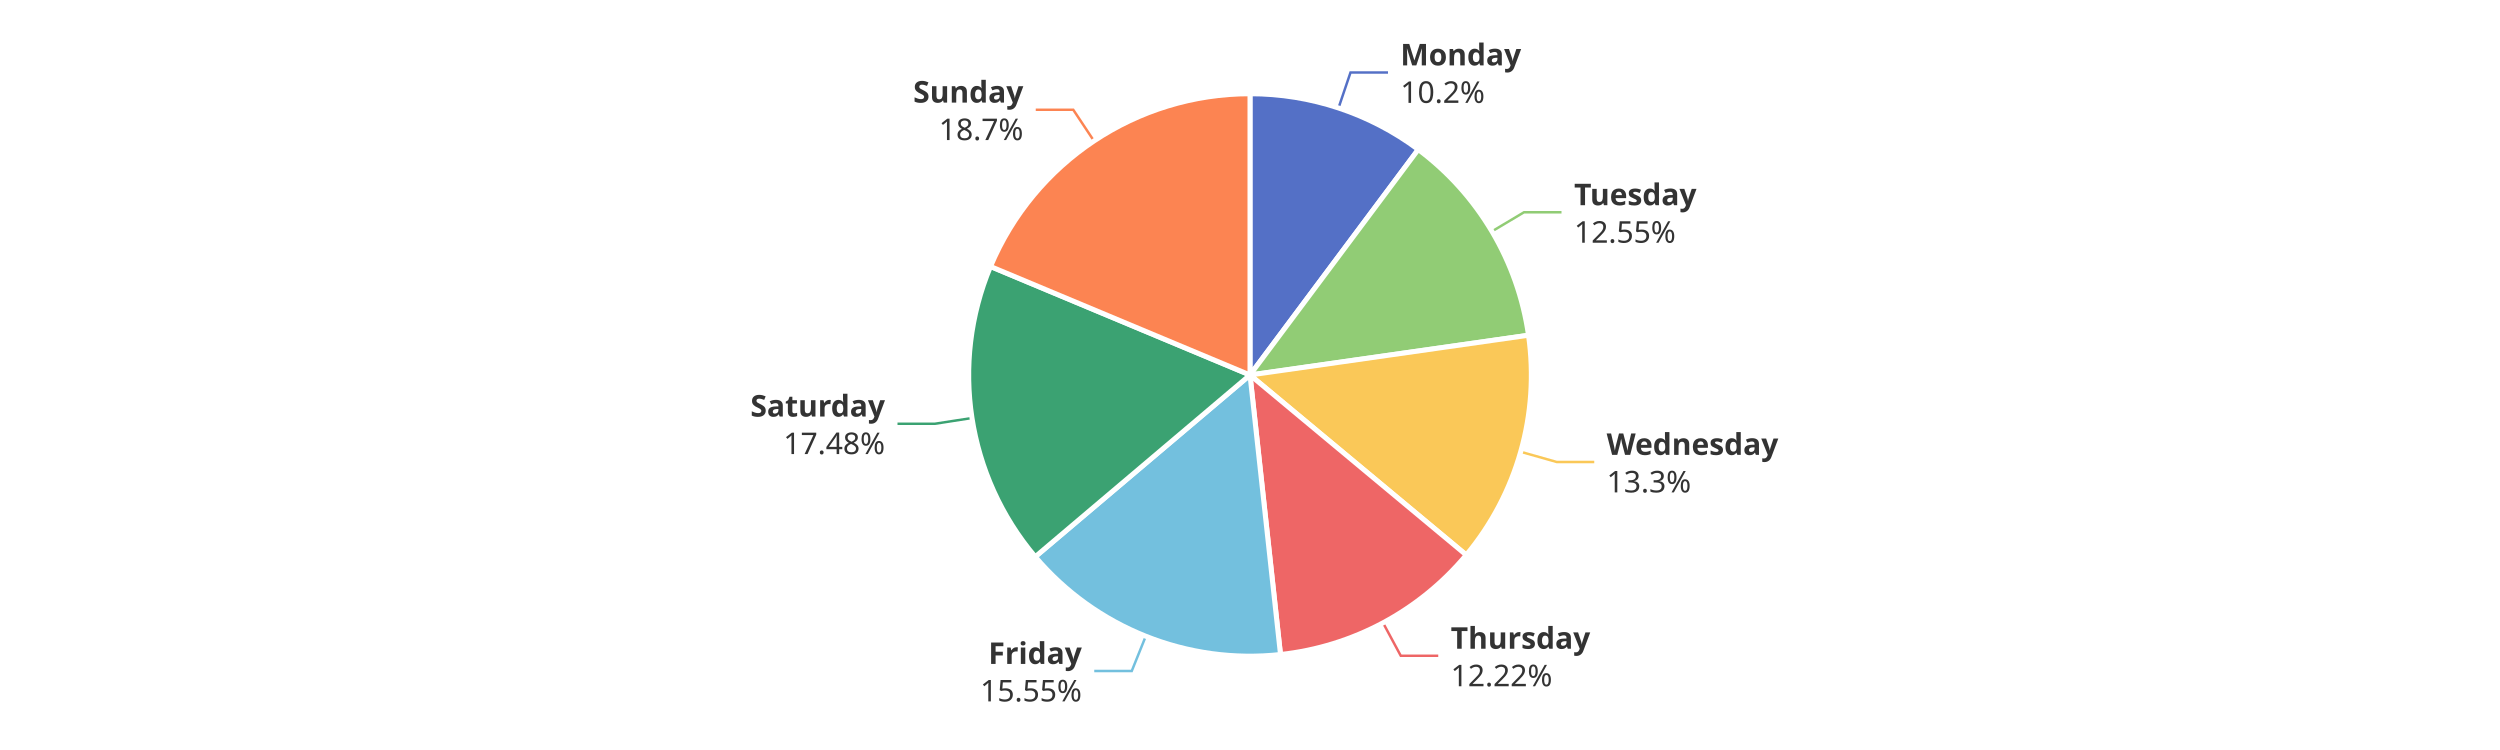
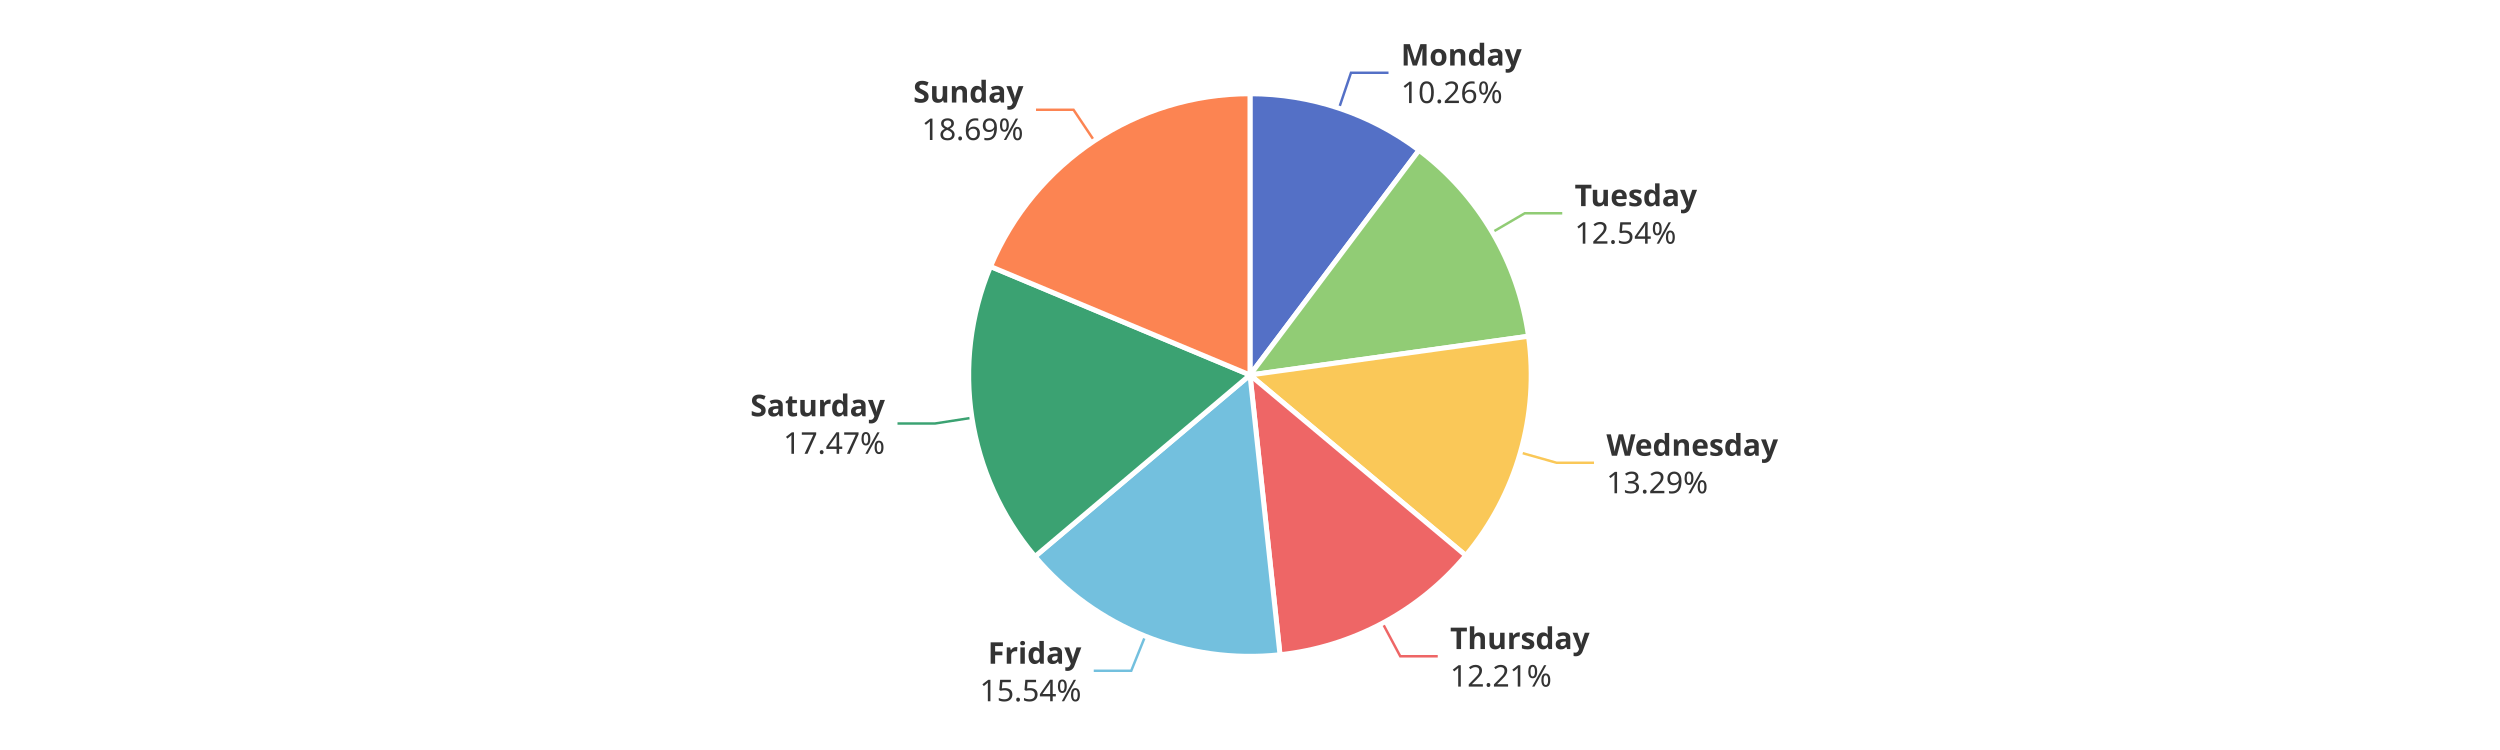
<svg xmlns="http://www.w3.org/2000/svg" width="1000" height="300" version="1.1" baseProfile="full" viewBox="0 0 1000 300">
  <rect width="1000" height="300" x="0" y="0" id="0" fill="#ffffff" />
-   <polyline points="535.4 43.2 540.2 29 555.2 29" fill="none" stroke="#5470c6" />
-   <polyline points="596.7 92.6 609.6 84.9 624.6 84.9" fill="none" stroke="#91cc75" />
-   <polyline points="608.2 180.7 622.7 184.8 637.7 184.8" fill="none" stroke="#fac858" />
-   <polyline points="553.2 249.1 560.3 262.3 575.3 262.3" fill="none" stroke="#ee6666" />
-   <polyline points="458.3 254.5 452.7 268.4 437.7 268.4" fill="none" stroke="#73c0de" />
-   <polyline points="388.8 167.2 374 169.5 359 169.5" fill="none" stroke="#3ba272" />
-   <polyline points="437.6 56.4 429.3 43.9 414.3 43.9" fill="none" stroke="#fc8452" />
-   <path d="M500 37.5A112.5 112.5 0 0 1 567.3 59.8L500 150Z" fill="#5470c6" stroke="#fff" stroke-width="2" stroke-linejoin="round" />
-   <path d="M567.3 59.8A112.5 112.5 0 0 1 611.4 134.1L500 150Z" fill="#91cc75" stroke="#fff" stroke-width="2" stroke-linejoin="round" />
-   <path d="M611.4 134.1A112.5 112.5 0 0 1 586.5 222L500 150Z" fill="#fac858" stroke="#fff" stroke-width="2" stroke-linejoin="round" />
-   <path d="M586.5 222A112.5 112.5 0 0 1 512.2 261.8L500 150Z" fill="#ee6666" stroke="#fff" stroke-width="2" stroke-linejoin="round" />
-   <path d="M512.2 261.8A112.5 112.5 0 0 1 414.1 222.7L500 150Z" fill="#73c0de" stroke="#fff" stroke-width="2" stroke-linejoin="round" />
-   <path d="M414.1 222.7A112.5 112.5 0 0 1 396.2 106.6L500 150Z" fill="#3ba272" stroke="#fff" stroke-width="2" stroke-linejoin="round" />
+   <polyline points="535.6 43.3 540.4 29.1 555.4 29.1" fill="none" stroke="#5470c6" />
+   <polyline points="596.9 92.9 609.9 85.3 624.9 85.3" fill="none" stroke="#91cc75" />
+   <polyline points="608.1 181 622.6 185.1 637.6 185.1" fill="none" stroke="#fac858" />
+   <polyline points="553 249.2 560.1 262.5 575.1 262.5" fill="none" stroke="#ee6666" />
+   <polyline points="458.1 254.4 452.5 268.3 437.5 268.3" fill="none" stroke="#73c0de" />
+   <polyline points="388.8 167.1 374 169.4 359 169.4" fill="none" stroke="#3ba272" />
+   <polyline points="437.7 56.3 429.4 43.9 414.4 43.9" fill="none" stroke="#fc8452" />
+   <path d="M500 37.5A112.5 112.5 0 0 1 567.6 60.1L500 150Z" fill="#5470c6" stroke="#fff" stroke-width="2" stroke-linejoin="round" />
+   <path d="M567.6 60.1A112.5 112.5 0 0 1 611.4 134.5L500 150Z" fill="#91cc75" stroke="#fff" stroke-width="2" stroke-linejoin="round" />
+   <path d="M611.4 134.5A112.5 112.5 0 0 1 586.3 222.2L500 150Z" fill="#fac858" stroke="#fff" stroke-width="2" stroke-linejoin="round" />
+   <path d="M586.3 222.2A112.5 112.5 0 0 1 512 261.9L500 150Z" fill="#ee6666" stroke="#fff" stroke-width="2" stroke-linejoin="round" />
+   <path d="M512 261.9A112.5 112.5 0 0 1 414 222.6L500 150Z" fill="#73c0de" stroke="#fff" stroke-width="2" stroke-linejoin="round" />
+   <path d="M414 222.6A112.5 112.5 0 0 1 396.2 106.6L500 150Z" fill="#3ba272" stroke="#fff" stroke-width="2" stroke-linejoin="round" />
  <path d="M396.2 106.6A112.5 112.5 0 0 1 500 37.5L500 150Z" fill="#fc8452" stroke="#fff" stroke-width="2" stroke-linejoin="round" />
-   <path d="M0 -15l42.8 0l0 30l-42.8 0Z" transform="translate(560.1608 28.9902)" fill="none" />
-   <text dominant-baseline="central" text-anchor="start" style="font-size:12px;font-family:sans-serif;font-weight:bold;" y="-7.5" transform="translate(560.1608 28.9902)" fill="#333" stroke="rgb(255,255,255)" stroke-width="2" paint-order="stroke" stroke-miterlimit="2">Monday</text>
-   <text dominant-baseline="central" text-anchor="start" style="font-size:12px;font-family:sans-serif;" y="7.5" transform="translate(560.1608 28.9902)" fill="#333" stroke="rgb(255,255,255)" stroke-width="2" paint-order="stroke" stroke-miterlimit="2">10.2%</text>
-   <path d="M0 -15l46.2 0l0 30l-46.2 0Z" transform="translate(629.6425 84.9249)" fill="none" />
-   <text dominant-baseline="central" text-anchor="start" style="font-size:12px;font-family:sans-serif;font-weight:bold;" y="-7.5" transform="translate(629.6425 84.9249)" fill="#333" stroke="rgb(255,255,255)" stroke-width="2" paint-order="stroke" stroke-miterlimit="2">Tuesday</text>
-   <text dominant-baseline="central" text-anchor="start" style="font-size:12px;font-family:sans-serif;" y="7.5" transform="translate(629.6425 84.9249)" fill="#333" stroke="rgb(255,255,255)" stroke-width="2" paint-order="stroke" stroke-miterlimit="2">12.55%</text>
-   <path d="M0 -15l63.6 0l0 30l-63.6 0Z" transform="translate(642.6585 184.8014)" fill="none" />
-   <text dominant-baseline="central" text-anchor="start" style="font-size:12px;font-family:sans-serif;font-weight:bold;" y="-7.5" transform="translate(642.6585 184.8014)" fill="#333" stroke="rgb(255,255,255)" stroke-width="2" paint-order="stroke" stroke-miterlimit="2">Wednesday</text>
-   <text dominant-baseline="central" text-anchor="start" style="font-size:12px;font-family:sans-serif;" y="7.5" transform="translate(642.6585 184.8014)" fill="#333" stroke="rgb(255,255,255)" stroke-width="2" paint-order="stroke" stroke-miterlimit="2">13.3%</text>
-   <path d="M0 -15l50.2 0l0 30l-50.2 0Z" transform="translate(580.2973 262.3409)" fill="none" />
-   <text dominant-baseline="central" text-anchor="start" style="font-size:12px;font-family:sans-serif;font-weight:bold;" y="-7.5" transform="translate(580.2973 262.3409)" fill="#333" stroke="rgb(255,255,255)" stroke-width="2" paint-order="stroke" stroke-miterlimit="2">Thursday</text>
-   <text dominant-baseline="central" text-anchor="start" style="font-size:12px;font-family:sans-serif;" y="7.5" transform="translate(580.2973 262.3409)" fill="#333" stroke="rgb(255,255,255)" stroke-width="2" paint-order="stroke" stroke-miterlimit="2">12.22%</text>
-   <path d="M-40.9 -15l40.9 0l0 30l-40.9 0Z" transform="translate(432.7291 268.4133)" fill="none" />
-   <text dominant-baseline="central" text-anchor="end" style="font-size:12px;font-family:sans-serif;font-weight:bold;" y="-7.5" transform="translate(432.7291 268.4133)" fill="#333" stroke="rgb(255,255,255)" stroke-width="2" paint-order="stroke" stroke-miterlimit="2">Friday</text>
-   <text dominant-baseline="central" text-anchor="end" style="font-size:12px;font-family:sans-serif;" y="7.5" transform="translate(432.7291 268.4133)" fill="#333" stroke="rgb(255,255,255)" stroke-width="2" paint-order="stroke" stroke-miterlimit="2">15.55%</text>
-   <path d="M-48.2 -15l48.2 0l0 30l-48.2 0Z" transform="translate(353.9954 169.4705)" fill="none" />
-   <text dominant-baseline="central" text-anchor="end" style="font-size:12px;font-family:sans-serif;font-weight:bold;" y="-7.5" transform="translate(353.9954 169.4705)" fill="#333" stroke="rgb(255,255,255)" stroke-width="2" paint-order="stroke" stroke-miterlimit="2">Saturday</text>
-   <text dominant-baseline="central" text-anchor="end" style="font-size:12px;font-family:sans-serif;" y="7.5" transform="translate(353.9954 169.4705)" fill="#333" stroke="rgb(255,255,255)" stroke-width="2" paint-order="stroke" stroke-miterlimit="2">17.48%</text>
-   <path d="M-40.9 -15l40.9 0l0 30l-40.9 0Z" transform="translate(409.3314 43.8765)" fill="none" />
-   <text dominant-baseline="central" text-anchor="end" style="font-size:12px;font-family:sans-serif;font-weight:bold;" y="-7.5" transform="translate(409.3314 43.8765)" fill="#333" stroke="rgb(255,255,255)" stroke-width="2" paint-order="stroke" stroke-miterlimit="2">Sunday</text>
-   <text dominant-baseline="central" text-anchor="end" style="font-size:12px;font-family:sans-serif;" y="7.5" transform="translate(409.3314 43.8765)" fill="#333" stroke="rgb(255,255,255)" stroke-width="2" paint-order="stroke" stroke-miterlimit="2">18.7%</text>
+   <path d="M0 -15l42.8 0l0 30l-42.8 0Z" transform="translate(560.3888 29.0662)" fill="none" />
+   <text dominant-baseline="central" text-anchor="start" style="font-size:12px;font-family:sans-serif;font-weight:bold;" y="-7.5" transform="translate(560.3888 29.0662)" fill="#333" stroke="rgb(255,255,255)" stroke-width="2" paint-order="stroke" stroke-miterlimit="2">Monday</text>
+   <text dominant-baseline="central" text-anchor="start" style="font-size:12px;font-family:sans-serif;" y="7.5" transform="translate(560.3888 29.0662)" fill="#333" stroke="rgb(255,255,255)" stroke-width="2" paint-order="stroke" stroke-miterlimit="2">10.26%</text>
+   <path d="M0 -15l46.2 0l0 30l-46.2 0Z" transform="translate(629.8668 85.3042)" fill="none" />
+   <text dominant-baseline="central" text-anchor="start" style="font-size:12px;font-family:sans-serif;font-weight:bold;" y="-7.5" transform="translate(629.8668 85.3042)" fill="#333" stroke="rgb(255,255,255)" stroke-width="2" paint-order="stroke" stroke-miterlimit="2">Tuesday</text>
+   <text dominant-baseline="central" text-anchor="start" style="font-size:12px;font-family:sans-serif;" y="7.5" transform="translate(629.8668 85.3042)" fill="#333" stroke="rgb(255,255,255)" stroke-width="2" paint-order="stroke" stroke-miterlimit="2">12.54%</text>
+   <path d="M0 -15l63.6 0l0 30l-63.6 0Z" transform="translate(642.5596 185.148)" fill="none" />
+   <text dominant-baseline="central" text-anchor="start" style="font-size:12px;font-family:sans-serif;font-weight:bold;" y="-7.5" transform="translate(642.5596 185.148)" fill="#333" stroke="rgb(255,255,255)" stroke-width="2" paint-order="stroke" stroke-miterlimit="2">Wednesday</text>
+   <text dominant-baseline="central" text-anchor="start" style="font-size:12px;font-family:sans-serif;" y="7.5" transform="translate(642.5596 185.148)" fill="#333" stroke="rgb(255,255,255)" stroke-width="2" paint-order="stroke" stroke-miterlimit="2">13.29%</text>
+   <path d="M0 -15l50.2 0l0 30l-50.2 0Z" transform="translate(580.0501 262.4733)" fill="none" />
+   <text dominant-baseline="central" text-anchor="start" style="font-size:12px;font-family:sans-serif;font-weight:bold;" y="-7.5" transform="translate(580.0501 262.4733)" fill="#333" stroke="rgb(255,255,255)" stroke-width="2" paint-order="stroke" stroke-miterlimit="2">Thursday</text>
+   <text dominant-baseline="central" text-anchor="start" style="font-size:12px;font-family:sans-serif;" y="7.5" transform="translate(580.0501 262.4733)" fill="#333" stroke="rgb(255,255,255)" stroke-width="2" paint-order="stroke" stroke-miterlimit="2">12.21%</text>
+   <path d="M-40.9 -15l40.9 0l0 30l-40.9 0Z" transform="translate(432.5432 268.3389)" fill="none" />
+   <text dominant-baseline="central" text-anchor="end" style="font-size:12px;font-family:sans-serif;font-weight:bold;" y="-7.5" transform="translate(432.5432 268.3389)" fill="#333" stroke="rgb(255,255,255)" stroke-width="2" paint-order="stroke" stroke-miterlimit="2">Friday</text>
+   <text dominant-baseline="central" text-anchor="end" style="font-size:12px;font-family:sans-serif;" y="7.5" transform="translate(432.5432 268.3389)" fill="#333" stroke="rgb(255,255,255)" stroke-width="2" paint-order="stroke" stroke-miterlimit="2">15.54%</text>
+   <path d="M-48.2 -15l48.2 0l0 30l-48.2 0Z" transform="translate(353.9771 169.3517)" fill="none" />
+   <text dominant-baseline="central" text-anchor="end" style="font-size:12px;font-family:sans-serif;font-weight:bold;" y="-7.5" transform="translate(353.9771 169.3517)" fill="#333" stroke="rgb(255,255,255)" stroke-width="2" paint-order="stroke" stroke-miterlimit="2">Saturday</text>
+   <text dominant-baseline="central" text-anchor="end" style="font-size:12px;font-family:sans-serif;" y="7.5" transform="translate(353.9771 169.3517)" fill="#333" stroke="rgb(255,255,255)" stroke-width="2" paint-order="stroke" stroke-miterlimit="2">17.47%</text>
+   <path d="M-40.9 -15l40.9 0l0 30l-40.9 0Z" transform="translate(409.3647 43.8543)" fill="none" />
+   <text dominant-baseline="central" text-anchor="end" style="font-size:12px;font-family:sans-serif;font-weight:bold;" y="-7.5" transform="translate(409.3647 43.8543)" fill="#333" stroke="rgb(255,255,255)" stroke-width="2" paint-order="stroke" stroke-miterlimit="2">Sunday</text>
+   <text dominant-baseline="central" text-anchor="end" style="font-size:12px;font-family:sans-serif;" y="7.5" transform="translate(409.3647 43.8543)" fill="#333" stroke="rgb(255,255,255)" stroke-width="2" paint-order="stroke" stroke-miterlimit="2">18.69%</text>
</svg>
